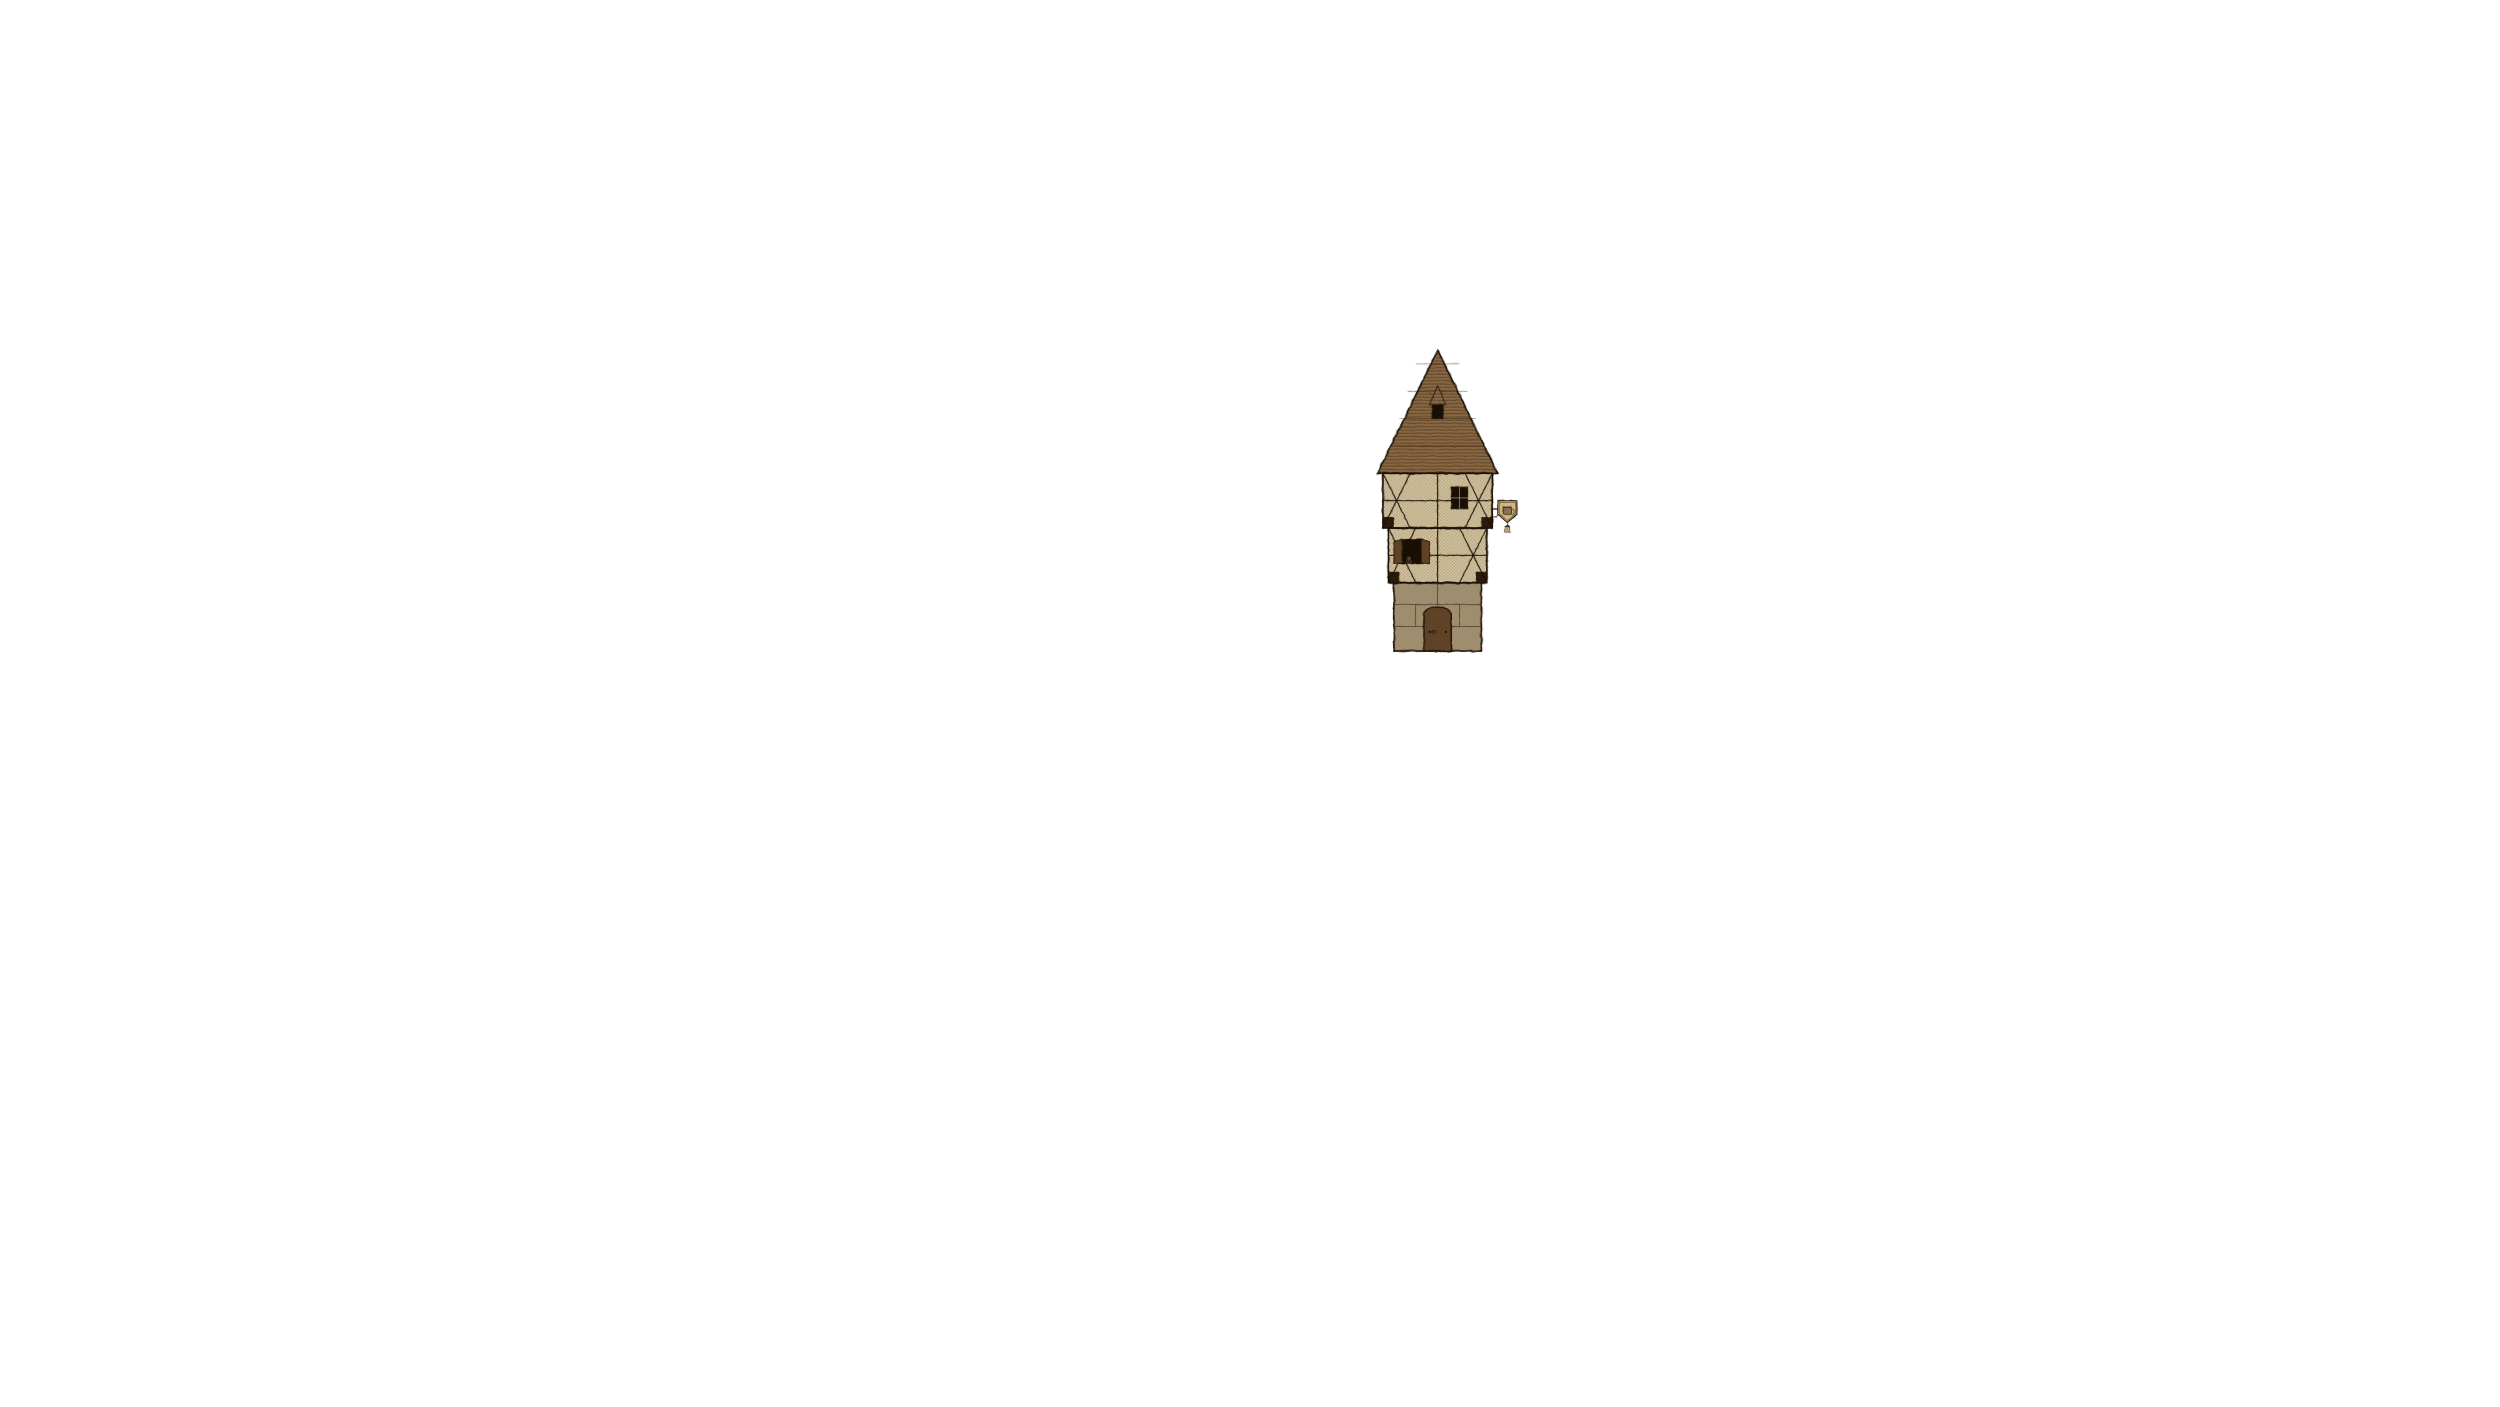
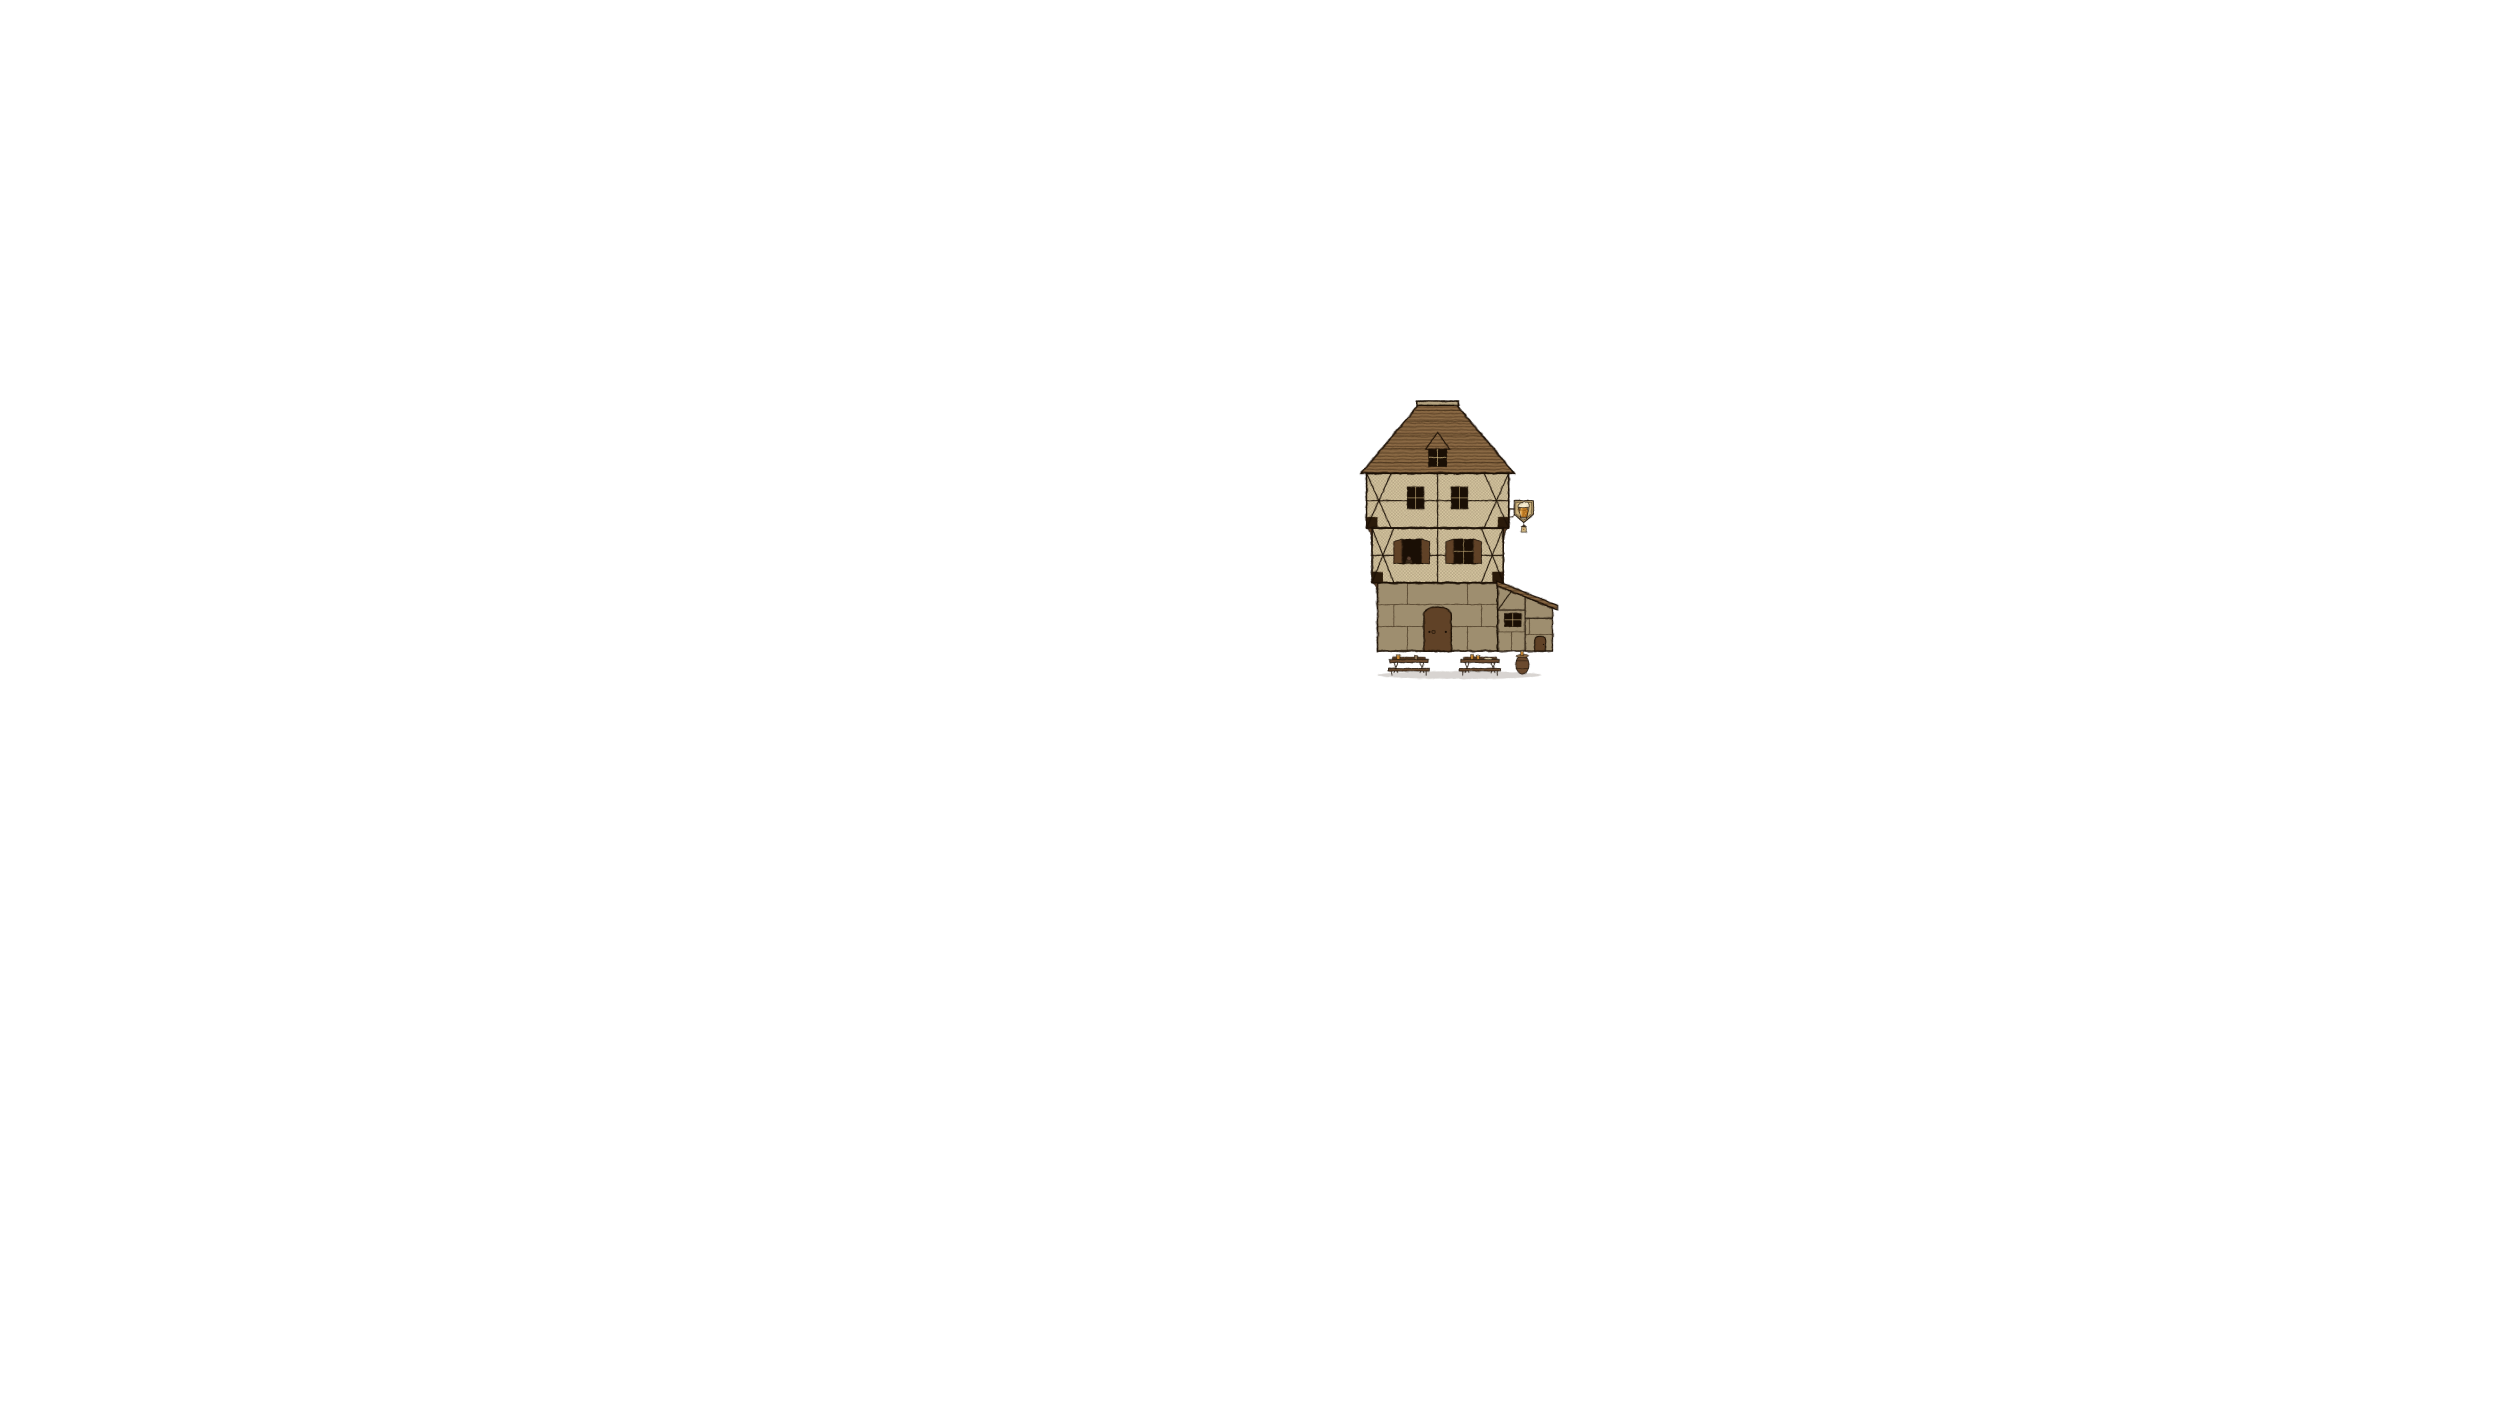
<svg xmlns="http://www.w3.org/2000/svg" viewBox="0 0 3840 2160" width="3840" height="2160">
  <defs>
    <pattern id="hatchStone" patternUnits="userSpaceOnUse" width="7" height="7">
      <rect x="0" y="0" width="7" height="7" fill="#b5a481" />
      <line x1="3.5" y1="0" x2="3.5" y2="7" stroke="#3a2a1a" stroke-width="1.6" opacity="0.8" />
    </pattern>
    <pattern id="hatchTimber" patternUnits="userSpaceOnUse" width="12" height="12">
      <rect x="0" y="0" width="12" height="12" fill="#d9c9a3" />
      <line x1="0" y1="0" x2="12" y2="12" stroke="#3a2a1a" stroke-width="1" opacity="0.5" />
      <line x1="12" y1="0" x2="0" y2="12" stroke="#3a2a1a" stroke-width="1" opacity="0.5" />
    </pattern>
    <pattern id="hatchRoof" patternUnits="userSpaceOnUse" width="10" height="12">
      <rect x="0" y="0" width="10" height="12" fill="#8c6b45" />
      <line x1="0" y1="6" x2="10" y2="6" stroke="#2a1a0a" stroke-width="2" opacity="0.8" />
      <line x1="0" y1="0" x2="10" y2="0" stroke="#2a1a0a" stroke-width="1.2" opacity="0.6" />
    </pattern>
    <pattern id="hatchWoodDoor" patternUnits="userSpaceOnUse" width="8" height="8">
      <rect x="0" y="0" width="8" height="8" fill="#6b4a2e" />
      <line x1="0" y1="4" x2="8" y2="4" stroke="#2a1a0a" stroke-width="1.5" opacity="0.7" />
      <line x1="4" y1="0" x2="4" y2="8" stroke="#2a1a0a" stroke-width="1" opacity="0.5" />
    </pattern>
    <filter id="sketchyHeavy" x="-15%" y="-15%" width="130%" height="130%">
      <feTurbulence type="fractalNoise" baseFrequency="0.03 0.04" numOctaves="4" seed="42" result="turb" />
      <feDisplacementMap in="SourceGraphic" in2="turb" scale="8" xChannelSelector="R" yChannelSelector="G" />
    </filter>
    <filter id="sketchyMedium" x="-10%" y="-10%" width="120%" height="120%">
      <feTurbulence type="fractalNoise" baseFrequency="0.05 0.07" numOctaves="3" seed="58" result="turb" />
      <feDisplacementMap in="SourceGraphic" in2="turb" scale="5" xChannelSelector="R" yChannelSelector="G" />
    </filter>
  </defs>
  <g id="maison-1-colombages" transform="translate(2006.6,265) scale(0.42)">
-     <rect x="320" y="1500" width="320" height="250" fill="url(#hatchStone)" stroke="#1a0f05" stroke-width="6" filter="url(#sketchyHeavy)" />
-     <rect x="300" y="1300" width="360" height="200" fill="url(#hatchTimber)" stroke="#1a0f05" stroke-width="5" filter="url(#sketchyHeavy)" />
-     <rect x="280" y="1100" width="400" height="200" fill="url(#hatchTimber)" stroke="#1a0f05" stroke-width="5" filter="url(#sketchyHeavy)" />
-     <polygon points="260,1100 480,650 700,1100" fill="url(#hatchRoof)" stroke="#1a0f05" stroke-width="6" filter="url(#sketchyHeavy)" />
-     <path d="M 320,1500 L 300,1500 L 300,1460 L 340,1460 L 340,1500" fill="#2a1a0a" filter="url(#sketchyMedium)" />
-     <path d="M 640,1500 L 660,1500 L 660,1460 L 620,1460 L 620,1500" fill="#2a1a0a" filter="url(#sketchyMedium)" />
-     <path d="M 300,1300 L 280,1300 L 280,1260 L 320,1260 L 320,1300" fill="#2a1a0a" filter="url(#sketchyMedium)" />
-     <path d="M 660,1300 L 680,1300 L 680,1260 L 640,1260 L 640,1300" fill="#2a1a0a" filter="url(#sketchyMedium)" />
+     <rect x="260" y="1500" width="440" height="250" fill="url(#hatchStone)" stroke="#1a0f05" stroke-width="6" filter="url(#sketchyHeavy)" />
+     <rect x="240" y="1300" width="480" height="200" fill="url(#hatchTimber)" stroke="#1a0f05" stroke-width="5" filter="url(#sketchyHeavy)" />
+     <rect x="220" y="1100" width="520" height="200" fill="url(#hatchTimber)" stroke="#1a0f05" stroke-width="5" filter="url(#sketchyHeavy)" />
+     <polygon points="200,1100 410,850 550,850 760,1100" fill="url(#hatchRoof)" stroke="#1a0f05" stroke-width="6" filter="url(#sketchyHeavy)" />
+     <rect x="404" y="836" width="152" height="16" fill="#b5a481" stroke="#1a0f05" stroke-width="6" filter="url(#sketchyMedium)" />
+     <path d="M 260,1500 L 240,1500 L 240,1460 L 280,1460 L 280,1500" fill="#2a1a0a" filter="url(#sketchyMedium)" />
+     <path d="M 700,1500 L 720,1500 L 720,1460 L 680,1460 L 680,1500" fill="#2a1a0a" filter="url(#sketchyMedium)" />
+     <path d="M 240,1300 L 220,1300 L 220,1260 L 260,1260 L 260,1300" fill="#2a1a0a" filter="url(#sketchyMedium)" />
+     <path d="M 720,1300 L 740,1300 L 740,1260 L 700,1260 L 700,1300" fill="#2a1a0a" filter="url(#sketchyMedium)" />
    <g stroke="#2a1a0a" stroke-width="2" filter="url(#sketchyMedium)">
-       <line x1="320" y1="1580" x2="640" y2="1580" />
-       <line x1="320" y1="1660" x2="640" y2="1660" />
-       <line x1="480" y1="1500" x2="480" y2="1580" />
-       <line x1="400" y1="1580" x2="400" y2="1660" />
-       <line x1="560" y1="1580" x2="560" y2="1660" />
+       <line x1="260" y1="1580" x2="700" y2="1580" />
+       <line x1="260" y1="1660" x2="700" y2="1660" />
+       <line x1="370" y1="1500" x2="370" y2="1580" />
+       <line x1="590" y1="1500" x2="590" y2="1580" />
+       <line x1="320" y1="1580" x2="320" y2="1660" />
+       <line x1="640" y1="1580" x2="640" y2="1660" />
+       <line x1="370" y1="1660" x2="370" y2="1750" />
+       <line x1="590" y1="1660" x2="590" y2="1750" />
+     </g>
+     <g fill="#5a3d24" stroke="#1a0f05" stroke-width="2.5" stroke-linejoin="round" filter="url(#sketchyMedium)">
+       <path d="M 260,1500 L 240,1500 A 20,45 0 0 1 260,1545 Z" />
+       <path d="M 700,1500 L 720,1500 A 20,45 0 0 0 700,1545 Z" />
+       <path d="M 240,1300 L 220,1300 A 20,65 0 0 1 240,1365 Z" />
+       <path d="M 720,1300 L 740,1300 A 20,65 0 0 0 720,1365 Z" />
    </g>
    <g fill="none" stroke="#1a0f05" stroke-width="4" filter="url(#sketchyMedium)">
-       <rect x="300" y="1300" width="360" height="200" />
-       <line x1="300" y1="1300" x2="400" y2="1500" />
-       <line x1="400" y1="1300" x2="300" y2="1500" />
-       <line x1="560" y1="1300" x2="660" y2="1500" />
-       <line x1="660" y1="1300" x2="560" y2="1500" />
+       <rect x="240" y="1300" width="480" height="200" />
+       <line x1="240" y1="1300" x2="320" y2="1500" />
+       <line x1="320" y1="1300" x2="240" y2="1500" />
+       <line x1="640" y1="1300" x2="720" y2="1500" />
+       <line x1="720" y1="1300" x2="640" y2="1500" />
      <line x1="480" y1="1300" x2="480" y2="1500" />
-       <line x1="300" y1="1400" x2="660" y2="1400" />
+       <line x1="240" y1="1400" x2="720" y2="1400" />
    </g>
    <g fill="none" stroke="#1a0f05" stroke-width="4" filter="url(#sketchyMedium)">
-       <rect x="280" y="1100" width="400" height="200" />
-       <line x1="280" y1="1100" x2="380" y2="1300" />
-       <line x1="380" y1="1100" x2="280" y2="1300" />
-       <line x1="580" y1="1100" x2="680" y2="1300" />
-       <line x1="680" y1="1100" x2="580" y2="1300" />
+       <rect x="220" y="1100" width="520" height="200" />
+       <line x1="220" y1="1100" x2="310" y2="1300" />
+       <line x1="310" y1="1100" x2="220" y2="1300" />
+       <line x1="650" y1="1100" x2="740" y2="1300" />
+       <line x1="740" y1="1100" x2="650" y2="1300" />
      <line x1="480" y1="1100" x2="480" y2="1300" />
-       <line x1="280" y1="1200" x2="680" y2="1200" />
+       <line x1="220" y1="1200" x2="740" y2="1200" />
    </g>
    <g stroke="#2a1a0a" stroke-width="1.5" filter="url(#sketchyMedium)">
-       <line x1="310" y1="1000" x2="650" y2="1000" />
-       <line x1="340" y1="900" x2="620" y2="900" />
-       <line x1="370" y1="800" x2="590" y2="800" />
-       <line x1="400" y1="700" x2="560" y2="700" />
+       <line x1="236" y1="1060" x2="724" y2="1060" />
+       <line x1="278" y1="1010" x2="682" y2="1010" />
+       <line x1="320" y1="960" x2="640" y2="960" />
+       <line x1="362" y1="910" x2="598" y2="910" />
+       <line x1="396" y1="870" x2="564" y2="870" />
    </g>
    <path d="M 430,1750 L 430,1620 Q 430,1590 480,1590 Q 530,1590 530,1620 L 530,1750 Z" fill="url(#hatchWoodDoor)" stroke="#1a0f05" stroke-width="5" filter="url(#sketchyHeavy)" />
    <circle cx="450" cy="1680" r="4" fill="#1a0f05" />
    <circle cx="510" cy="1680" r="4" fill="#1a0f05" />
    <circle cx="465" cy="1680" r="6" fill="none" stroke="#1a0f05" stroke-width="2.5" filter="url(#sketchyMedium)" />
    <g filter="url(#sketchyMedium)">
      <rect x="350" y="1340" width="70" height="90" fill="#1a0f05" />
      <path d="M 350,1340 L 320,1350 L 320,1430 L 350,1430 Z" fill="url(#hatchWoodDoor)" stroke="#1a0f05" stroke-width="3" />
      <path d="M 420,1340 L 450,1350 L 450,1430 L 420,1430 Z" fill="url(#hatchWoodDoor)" stroke="#1a0f05" stroke-width="3" />
      <line x1="340" y1="1430" x2="430" y2="1430" stroke="#1a0f05" stroke-width="4" />
      <path d="M 360,1430 L 365,1415 L 385,1415 L 390,1430 Z" fill="#3a2a1a" stroke="#1a0f05" stroke-width="2" />
      <circle cx="375" cy="1412" r="8" fill="#5a4030" stroke="#1a0f05" stroke-width="1.5" />
    </g>
+     <g filter="url(#sketchyMedium)">
+       <rect x="540" y="1340" width="70" height="90" fill="#1a0f05" />
+       <path d="M 540,1340 L 510,1350 L 510,1430 L 540,1430 Z" fill="url(#hatchWoodDoor)" stroke="#1a0f05" stroke-width="3" />
+       <path d="M 610,1340 L 640,1350 L 640,1430 L 610,1430 Z" fill="url(#hatchWoodDoor)" stroke="#1a0f05" stroke-width="3" />
+       <line x1="530" y1="1430" x2="620" y2="1430" stroke="#1a0f05" stroke-width="4" />
+       <line x1="575" y1="1340" x2="575" y2="1430" stroke="#d4ba82" stroke-width="2" />
+       <line x1="540" y1="1385" x2="610" y2="1385" stroke="#d4ba82" stroke-width="2" />
+     </g>
+     <rect x="370" y="1150" width="60" height="80" fill="#1a0f05" stroke="#1a0f05" stroke-width="3" filter="url(#sketchyMedium)" />
+     <line x1="400" y1="1150" x2="400" y2="1230" stroke="#d4ba82" stroke-width="2" />
+     <line x1="370" y1="1190" x2="430" y2="1190" stroke="#d4ba82" stroke-width="2" />
    <rect x="530" y="1150" width="60" height="80" fill="#1a0f05" stroke="#1a0f05" stroke-width="3" filter="url(#sketchyMedium)" />
    <line x1="560" y1="1150" x2="560" y2="1230" stroke="#d4ba82" stroke-width="2" />
    <line x1="530" y1="1190" x2="590" y2="1190" stroke="#d4ba82" stroke-width="2" />
    <g filter="url(#sketchyMedium)">
-       <polygon points="450,850 480,780 510,850" fill="url(#hatchRoof)" stroke="#1a0f05" stroke-width="3" />
-       <rect x="460" y="850" width="40" height="50" fill="#1a0f05" stroke="#1a0f05" stroke-width="3" />
-     </g>
-     <g id="enseigne-taverne-droite" filter="url(#sketchyMedium)">
+       <polygon points="436,1012 480,950 524,1012" fill="url(#hatchRoof)" stroke="#1a0f05" stroke-width="4" />
+       <rect x="448" y="1012" width="64" height="62" fill="#1a0f05" stroke="#1a0f05" stroke-width="4" />
+       <line x1="480" y1="1012" x2="480" y2="1074" stroke="#d4ba82" stroke-width="2.5" />
+       <line x1="448" y1="1042" x2="512" y2="1042" stroke="#d4ba82" stroke-width="2.5" />
+     </g>
+     <g id="extension-droite">
+       <polygon points="700,1750 900,1750 900,1592 700,1510" fill="url(#hatchStone)" stroke="#1a0f05" stroke-width="5" filter="url(#sketchyHeavy)" />
+       <g fill="none" stroke="#1a0f05" stroke-width="4" filter="url(#sketchyMedium)">
+         <line x1="800" y1="1551" x2="800" y2="1750" />
+         <line x1="700" y1="1600" x2="800" y2="1600" />
+         <line x1="800" y1="1630" x2="900" y2="1630" />
+         <line x1="700" y1="1600" x2="750" y2="1531" />
+       </g>
+       <g stroke="#2a1a0a" stroke-width="2" filter="url(#sketchyMedium)">
+         <line x1="700" y1="1680" x2="800" y2="1680" />
+         <line x1="750" y1="1680" x2="750" y2="1750" />
+         <line x1="800" y1="1690" x2="900" y2="1690" />
+         <line x1="815" y1="1630" x2="815" y2="1690" />
+       </g>
+       <rect x="725" y="1612" width="60" height="48" fill="#1a0f05" stroke="#1a0f05" stroke-width="3" filter="url(#sketchyMedium)" />
+       <line x1="755" y1="1612" x2="755" y2="1660" stroke="#d4ba82" stroke-width="2" />
+       <line x1="725" y1="1636" x2="785" y2="1636" stroke="#d4ba82" stroke-width="2" />
+       <path d="M 835,1750 L 835,1712 Q 835,1696 855,1696 Q 875,1696 875,1712 L 875,1750 Z" fill="url(#hatchWoodDoor)" stroke="#1a0f05" stroke-width="4" filter="url(#sketchyMedium)" />
+       <circle cx="867" cy="1726" r="2.5" fill="#1a0f05" />
+       <polygon points="696,1494 920,1584 920,1600 696,1510" fill="url(#hatchRoof)" stroke="#1a0f05" stroke-width="5" filter="url(#sketchyHeavy)" />
+     </g>
+     <g id="enseigne-taverne-droite" filter="url(#sketchyMedium)" transform="translate(60,0)">
      <path d="M 680,1280 L 680,1230 L 760,1230" fill="none" stroke="#1a0f05" stroke-width="5" stroke-linecap="round" stroke-linejoin="round" />
      <path d="M 680,1260 Q 710,1260 710,1230" fill="none" stroke="#1a0f05" stroke-width="3" stroke-linecap="round" />
      <line x1="760" y1="1230" x2="765" y2="1225" stroke="#1a0f05" stroke-width="3" stroke-linecap="round" />
      <line x1="715" y1="1230" x2="720" y2="1200" stroke="#1a0f05" stroke-width="2.5" stroke-dasharray="4,2" />
      <line x1="755" y1="1230" x2="750" y2="1200" stroke="#1a0f05" stroke-width="2.5" stroke-dasharray="4,2" />
      <circle cx="720" cy="1200" r="3" fill="none" stroke="#1a0f05" stroke-width="2" />
      <circle cx="750" cy="1200" r="3" fill="none" stroke="#1a0f05" stroke-width="2" />
      <path d="M 700,1200 L 770,1200 L 770,1250 L 735,1280 L 700,1250 Z" fill="#d4ba82" stroke="#1a0f05" stroke-width="4" stroke-linejoin="round" />
      <path d="M 706,1206 L 764,1206 L 764,1248 L 735,1272 L 706,1248 Z" fill="none" stroke="#3a2a1a" stroke-width="2" stroke-linejoin="round" />
      <g stroke="#3a2a1a" stroke-width="1" fill="none">
        <path d="M 715,1215 Q 725,1225 715,1240" />
        <path d="M 750,1215 Q 740,1230 750,1245" />
      </g>
-       <g stroke="#1a0f05" stroke-width="2.5" stroke-linecap="round" stroke-linejoin="round" fill="none">
-         <path d="M 720,1225 L 720,1245 Q 720,1252 735,1252 Q 750,1252 750,1245 L 750,1225 Z" fill="#8b7355" />
-         <path d="M 750,1230 Q 760,1230 760,1240 Q 760,1250 750,1250" stroke-width="2" />
-         <path d="M 720,1225 Q 725,1218 730,1225 Q 735,1218 740,1225 Q 745,1218 750,1225" stroke-width="2" />
+       <g stroke="#1a0f05" stroke-linecap="round" stroke-linejoin="round">
+         <path d="M 719,1222 L 751,1222 Q 756,1229 752,1235 L 746,1261 L 724,1261 L 718,1235 Q 714,1229 719,1222 Z" fill="#b8741f" stroke-width="2.8" />
+         <path d="M 722,1226 L 730,1226 L 729,1258 L 726,1258 L 721,1236 Z" fill="#e3a64a" stroke="none" />
+         <path d="M 717,1233 Q 735,1237 753,1233" fill="none" stroke="#7a4a12" stroke-width="1.5" />
+         <g fill="#f3d48a" stroke="none">
+           <circle cx="738" cy="1254" r="1.3" />
+           <circle cx="742" cy="1246" r="1.6" />
+           <circle cx="737" cy="1240" r="1.1" />
+           <circle cx="744" cy="1236" r="1.3" />
+           <circle cx="740" cy="1229" r="1" />
+         </g>
+         <path d="M 724,1261 L 746,1261 L 745,1267 L 725,1267 Z" fill="#efe2bf" stroke-width="2.2" />
+         <path d="M 721,1238 L 725,1256" fill="none" stroke="#fff6dc" stroke-width="1.6" />
+         <path d="M 716,1225 Q 711,1217 719,1213 Q 721,1205 730,1208 Q 735,1201 742,1206 Q 751,1203 753,1212 Q 760,1216 754,1225 Z" fill="#f6ecd0" stroke-width="2.4" />
+         <path d="M 749,1224 Q 754,1224 753,1231 Q 752,1236 749,1233 Q 748,1229 749,1224 Z" fill="#f6ecd0" stroke-width="1.8" />
+         <path d="M 722,1224 Q 719,1228 721,1231 Q 724,1230 724,1224 Z" fill="#f6ecd0" stroke-width="1.6" />
+         <g fill="none" stroke="#c9b98f" stroke-width="1">
+           <circle cx="726" cy="1215" r="2" />
+           <circle cx="740" cy="1211" r="1.6" />
+           <circle cx="747" cy="1218" r="1.4" />
+         </g>
      </g>
      <line x1="735" y1="1280" x2="735" y2="1295" stroke="#1a0f05" stroke-width="2" />
      <polygon points="727,1295 743,1295 745,1315 725,1315" fill="#d4ba82" stroke="#1a0f05" stroke-width="2" />
      <polygon points="725,1295 735,1288 745,1295" fill="#2a1a0a" stroke="#1a0f05" stroke-width="1.5" />
      <path d="M 732,1305 Q 735,1300 738,1305 Q 735,1310 732,1305" fill="#8b4513" />
    </g>
+     <g id="terrasse-taverne" filter="url(#sketchyMedium)" stroke="#1a0f05" stroke-linejoin="round">
+       <ellipse cx="560" cy="1838" rx="300" ry="14" fill="#3a2a1a" stroke="none" opacity="0.2" />
+       <rect x="315" y="1772" width="120" height="8" fill="#5a3d24" stroke-width="2" />
+       <rect x="305" y="1780" width="140" height="12" fill="#6b4a2e" stroke-width="3" />
+       <path d="M 320,1792 L 335,1830 M 335,1792 L 320,1830 M 415,1792 L 430,1830 M 430,1792 L 415,1830" fill="none" stroke-width="3" />
+       <rect x="330" y="1764" width="12" height="16" fill="#c8862e" stroke-width="2" />
+       <path d="M 329,1765 Q 336,1758 343,1765" fill="#efe2bf" stroke-width="1.5" />
+       <rect x="395" y="1766" width="11" height="14" fill="#8b7355" stroke-width="2" />
+       <path d="M 406,1769 Q 412,1772 406,1777" fill="none" stroke-width="2" />
+       <rect x="300" y="1814" width="150" height="9" fill="#6b4a2e" stroke-width="3" />
+       <line x1="312" y1="1823" x2="312" y2="1840" stroke-width="3" />
+       <line x1="438" y1="1823" x2="438" y2="1840" stroke-width="3" />
+       <rect x="575" y="1772" width="120" height="8" fill="#5a3d24" stroke-width="2" />
+       <rect x="565" y="1780" width="140" height="12" fill="#6b4a2e" stroke-width="3" />
+       <path d="M 580,1792 L 595,1830 M 595,1792 L 580,1830 M 675,1792 L 690,1830 M 690,1792 L 675,1830" fill="none" stroke-width="3" />
+       <rect x="600" y="1764" width="12" height="16" fill="#c8862e" stroke-width="2" />
+       <path d="M 599,1765 Q 606,1758 613,1765" fill="#efe2bf" stroke-width="1.5" />
+       <rect x="622" y="1766" width="11" height="14" fill="#c8862e" stroke-width="2" />
+       <path d="M 621,1767 Q 627,1761 634,1767" fill="#efe2bf" stroke-width="1.5" />
+       <ellipse cx="665" cy="1778" rx="16" ry="4" fill="#d9c9a3" stroke-width="2" />
+       <rect x="560" y="1814" width="150" height="9" fill="#6b4a2e" stroke-width="3" />
+       <line x1="572" y1="1823" x2="572" y2="1840" stroke-width="3" />
+       <line x1="698" y1="1823" x2="698" y2="1840" stroke-width="3" />
+       <ellipse cx="790" cy="1800" rx="24" ry="34" fill="#6b4a2e" stroke-width="3" />
+       <line x1="766" y1="1786" x2="814" y2="1786" stroke-width="2" />
+       <line x1="766" y1="1814" x2="814" y2="1814" stroke-width="2" />
+       <ellipse cx="790" cy="1768" rx="22" ry="6" fill="#8b6a44" stroke-width="2" />
+       <rect x="784" y="1752" width="11" height="14" fill="#c8862e" stroke-width="2" />
+       <path d="M 783,1753 Q 789,1747 796,1753" fill="#efe2bf" stroke-width="1.5" />
+     </g>
  </g>
</svg>
